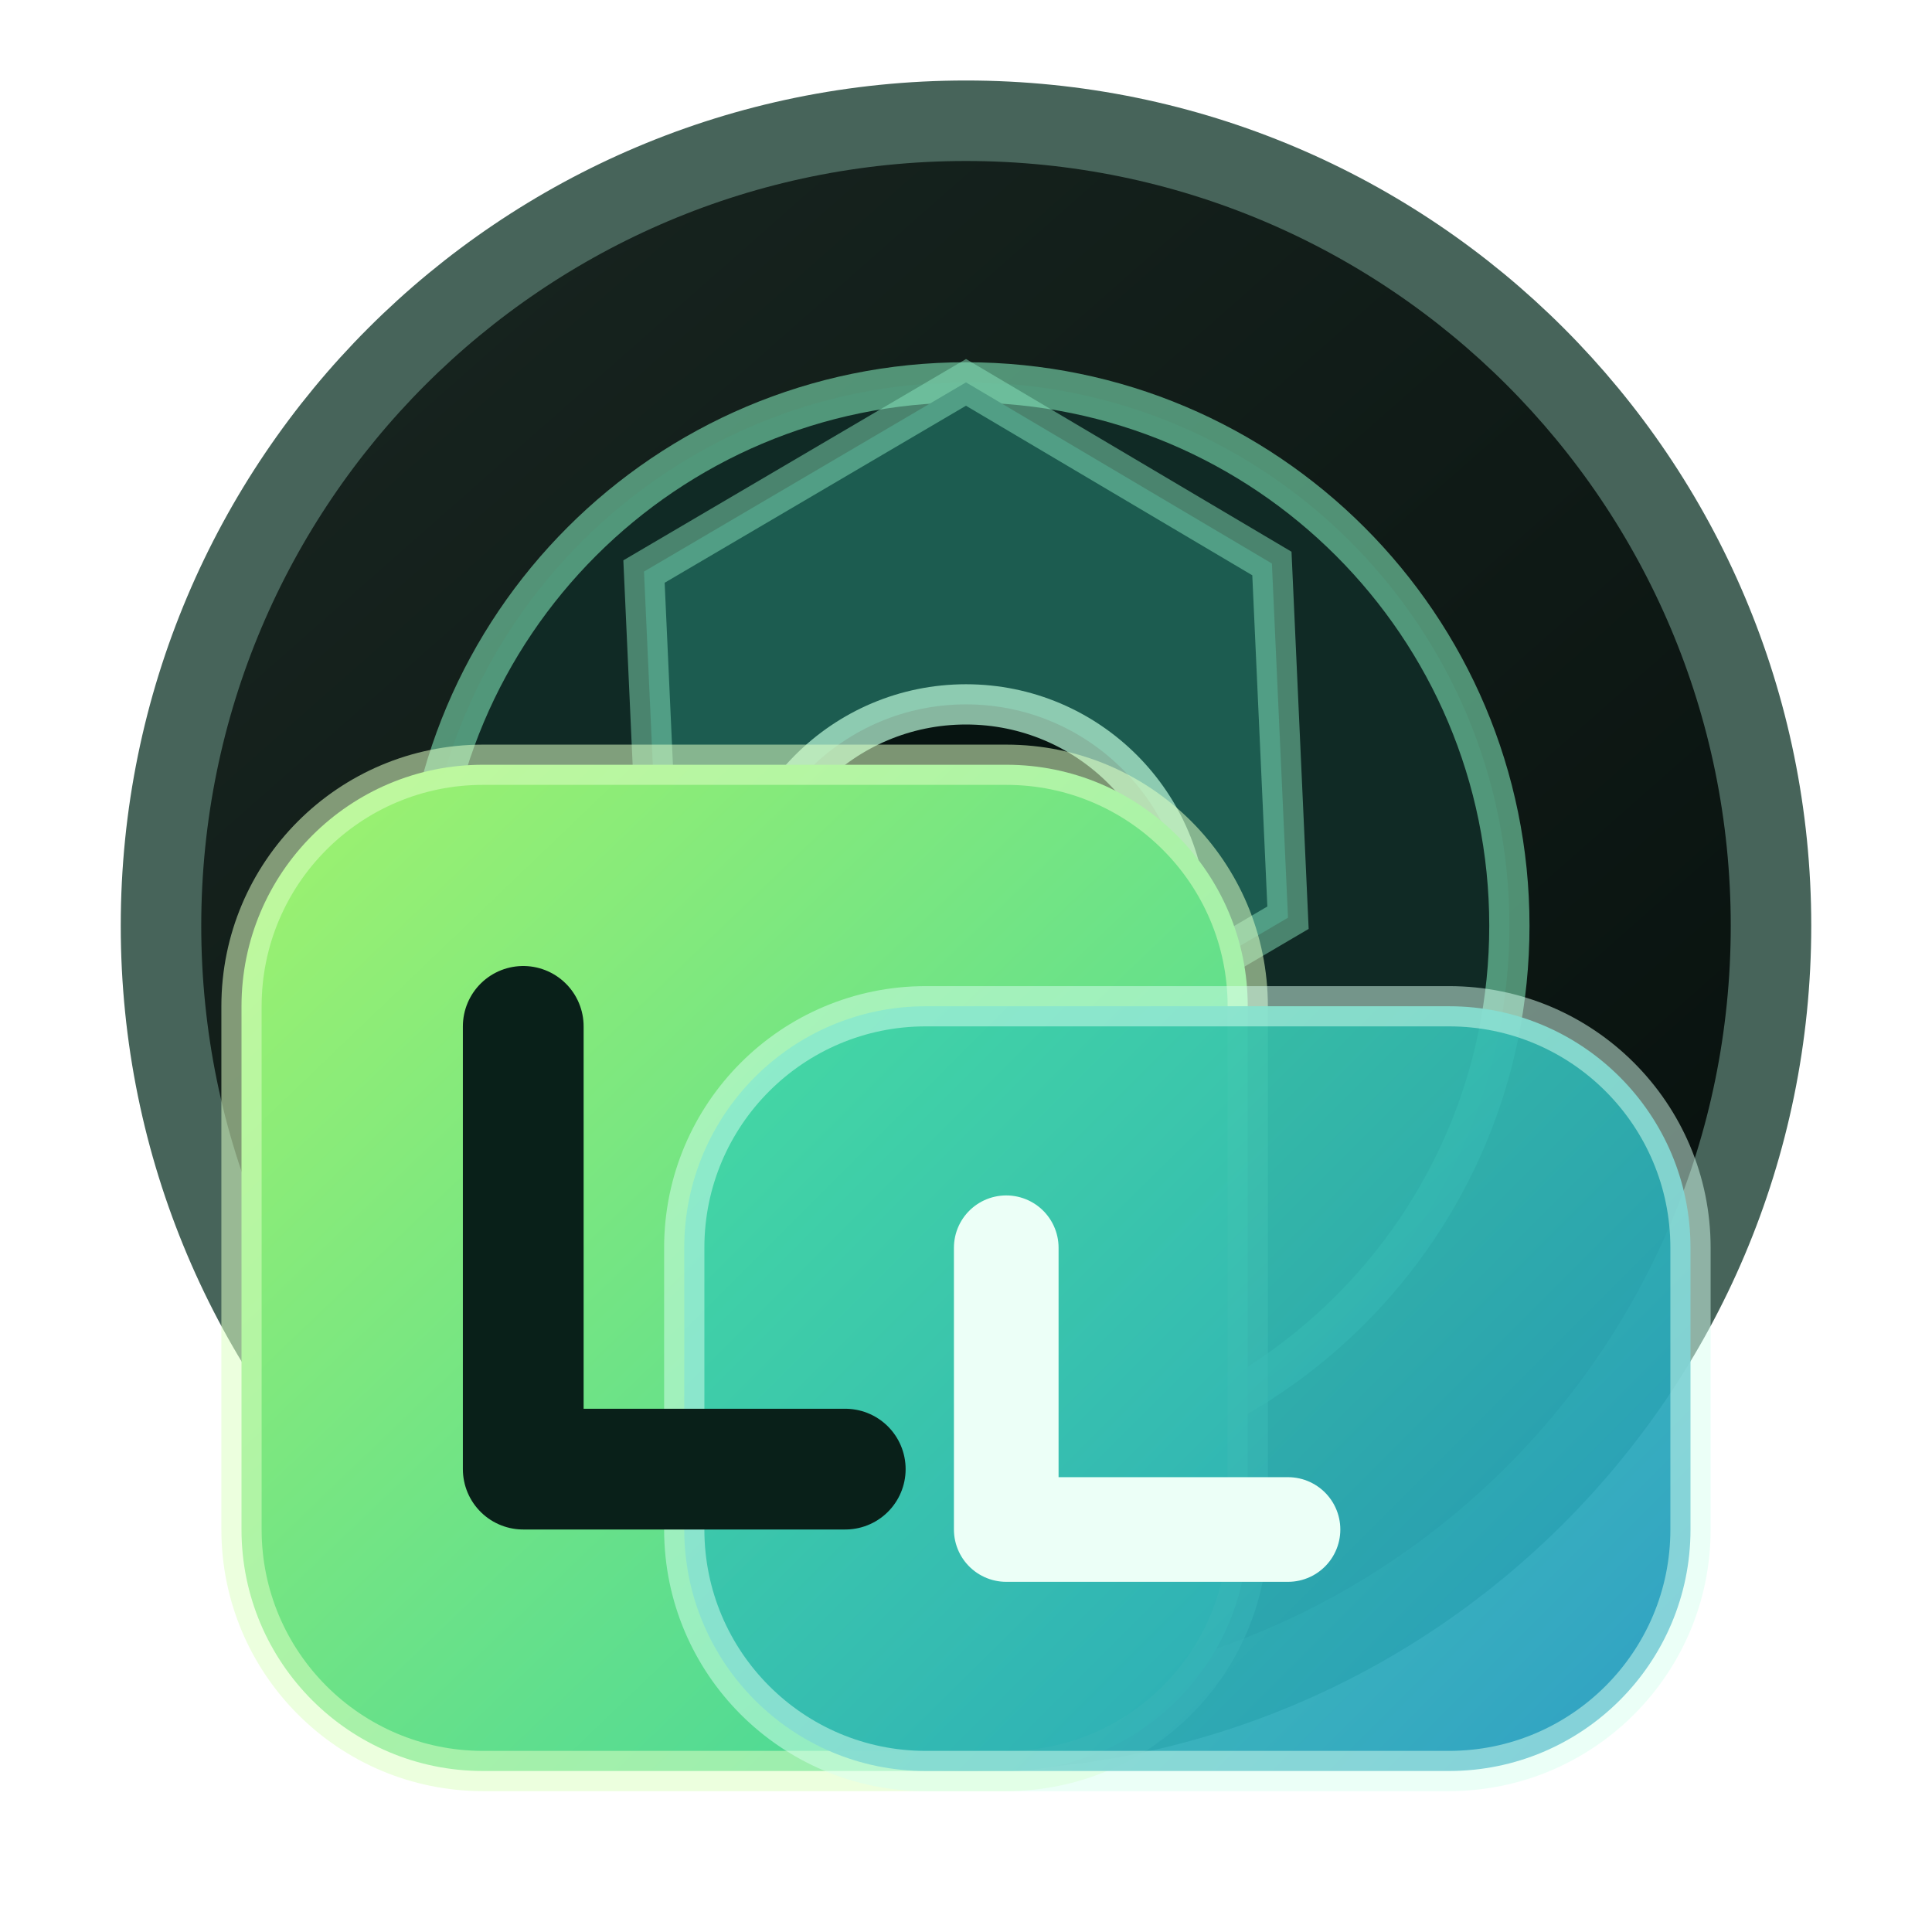
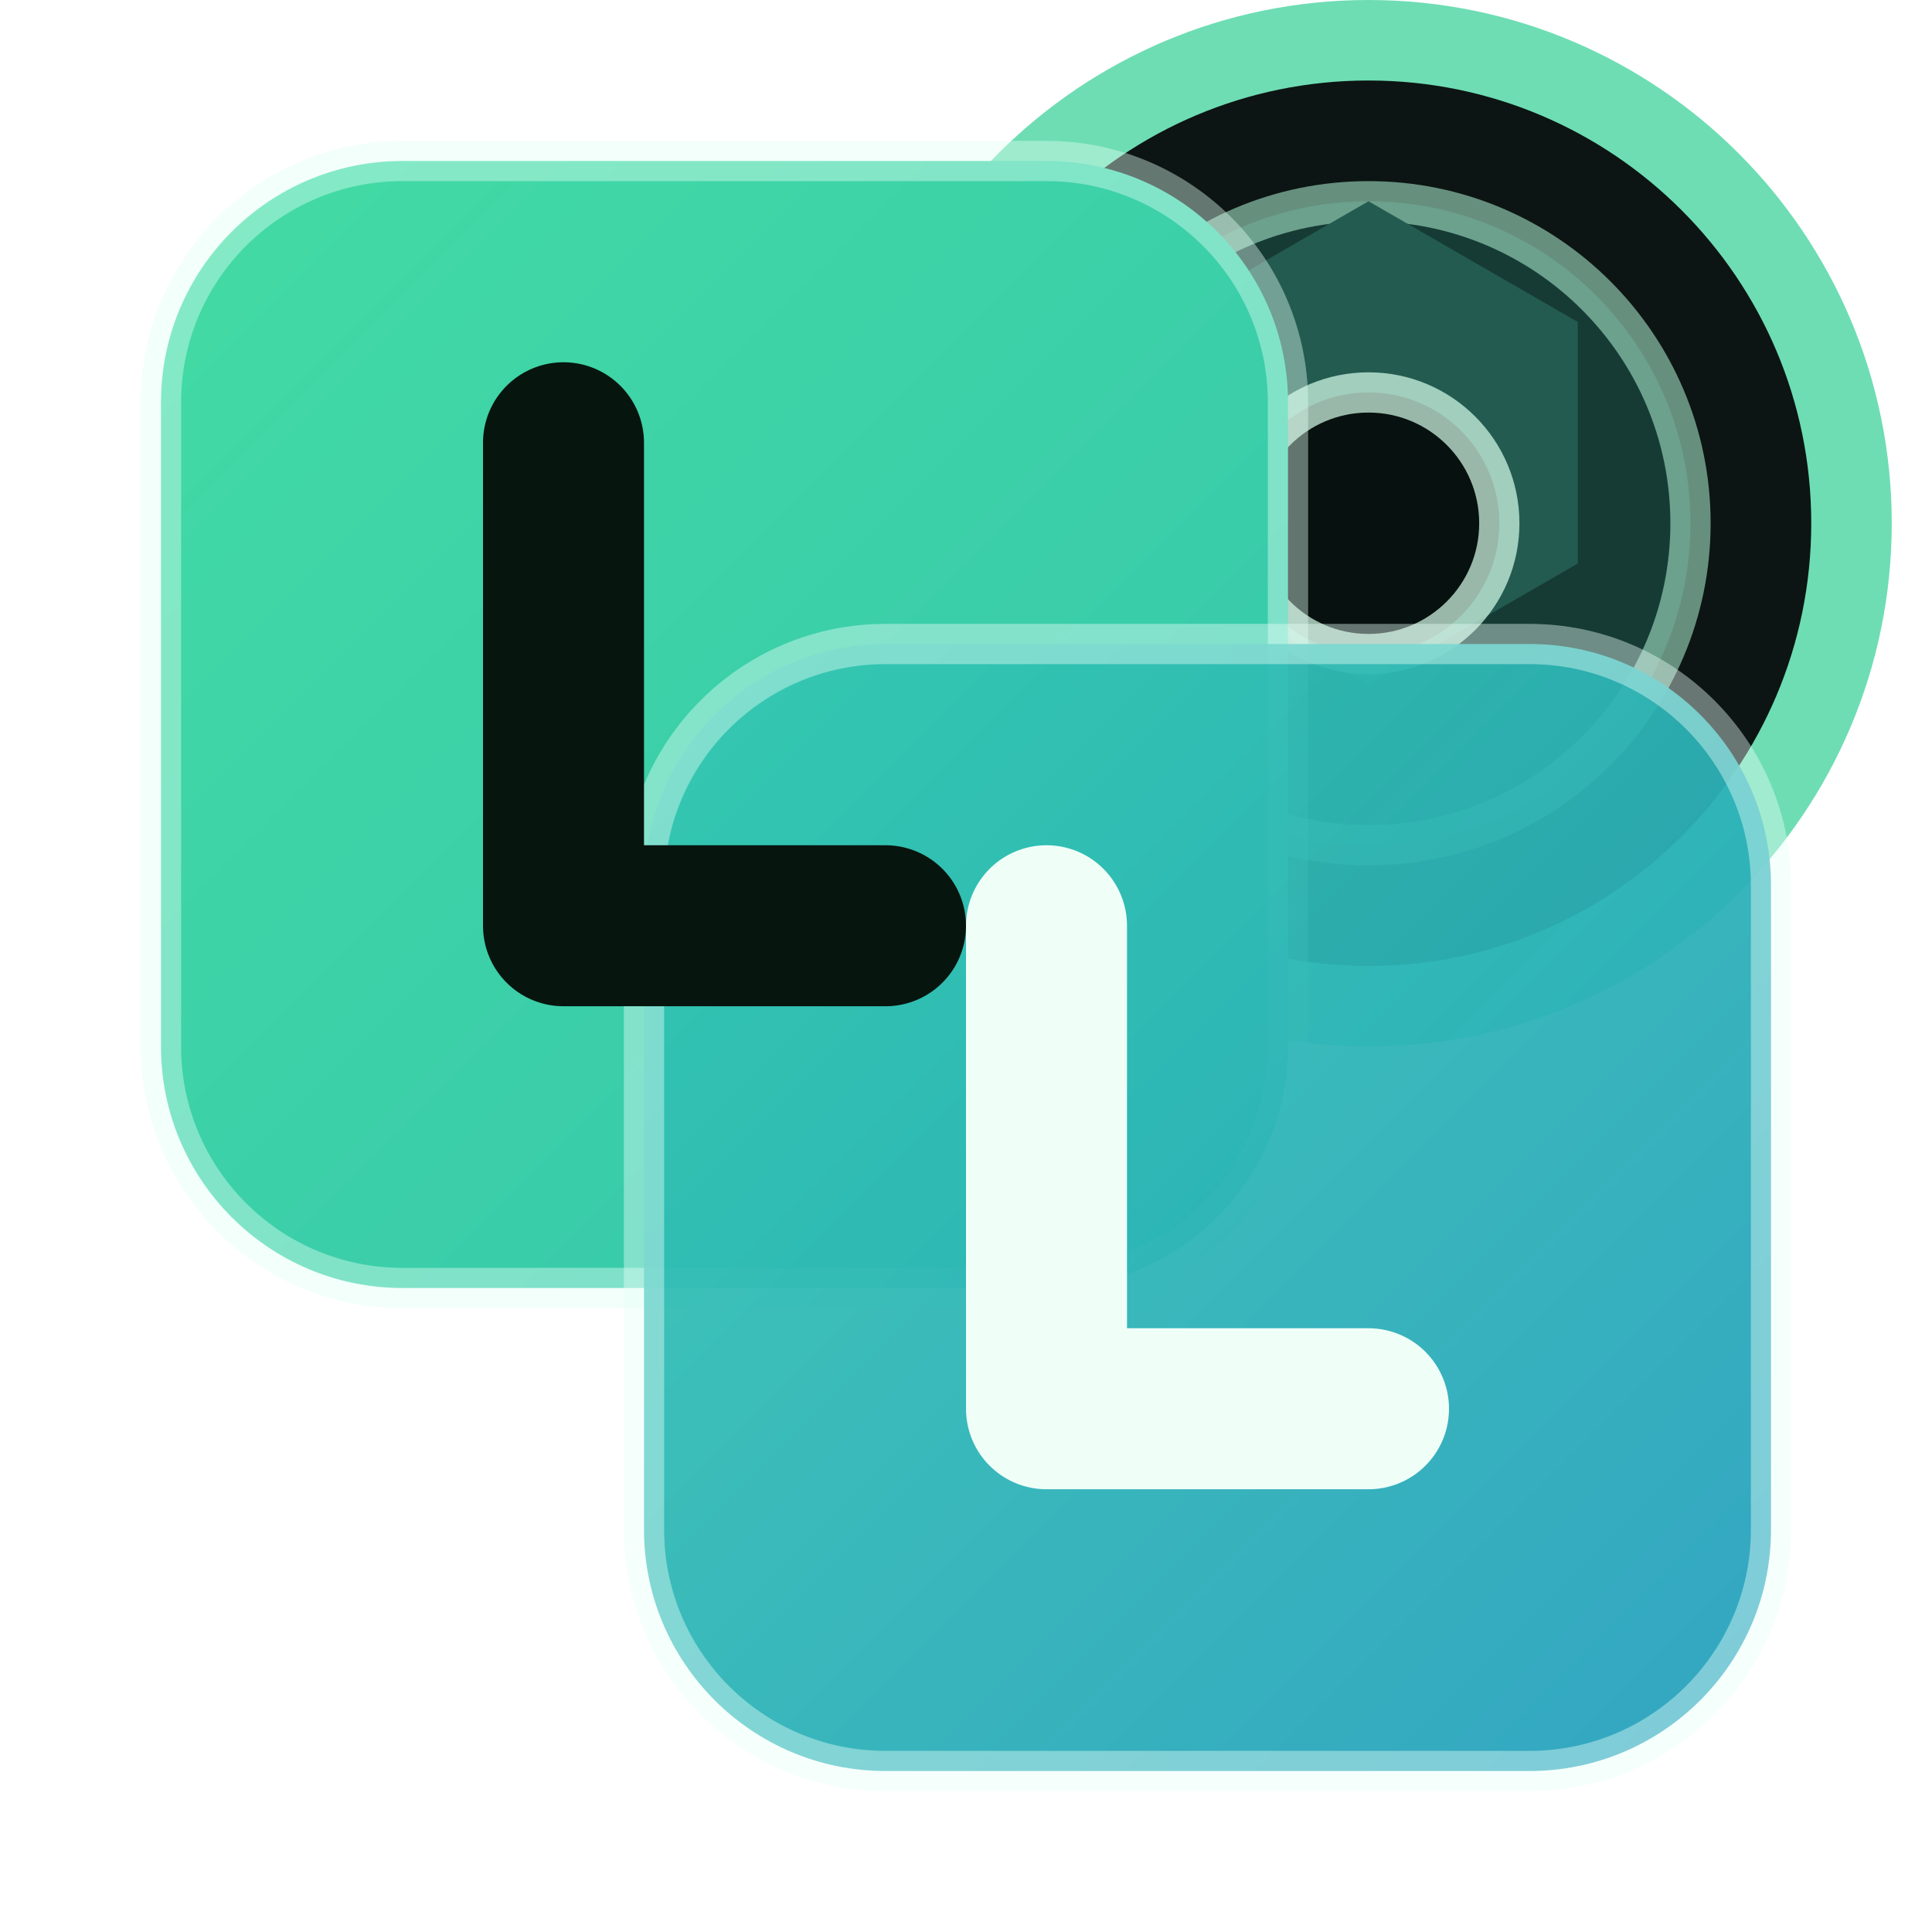
<svg xmlns="http://www.w3.org/2000/svg" width="48" height="48" viewBox="0 0 48 48" fill="none">
  <defs>
-     <linearGradient id="lens" x1="9" y1="7" x2="39" y2="41" gradientUnits="userSpaceOnUse">
-       <stop stop-color="#17241F" />
-       <stop offset="1" stop-color="#07100D" />
+     <linearGradient id="layer-one" x1="4" y1="4" x2="32" y2="32" gradientUnits="userSpaceOnUse">
+       <stop stop-color="#43DBA4" />
+       <stop offset="1" stop-color="#35C5AD" />
    </linearGradient>
-     <linearGradient id="layerA" x1="10" y1="13" x2="33" y2="37" gradientUnits="userSpaceOnUse">
-       <stop stop-color="#A6F46B" />
-       <stop offset="1" stop-color="#44D69B" />
-     </linearGradient>
-     <linearGradient id="layerB" x1="20" y1="22" x2="40" y2="42" gradientUnits="userSpaceOnUse">
-       <stop stop-color="#43DBA4" />
+     <linearGradient id="layer-two" x1="16" y1="16" x2="44" y2="44" gradientUnits="userSpaceOnUse">
+       <stop stop-color="#34C9AF" />
      <stop offset="1" stop-color="#269FBF" />
    </linearGradient>
  </defs>
-   <circle cx="24" cy="23" r="20" fill="url(#lens)" stroke="#47645A" stroke-width="2" />
-   <circle cx="24" cy="23" r="13.5" fill="#102A25" stroke="#79D9AE" stroke-opacity=".62" />
-   <path d="M24 9.5 31.6 14 32 22.8 24 27.5 16.4 23 16 14.2 24 9.5Z" fill="#1C5C50" stroke="#8BE6BE" stroke-opacity=".48" />
-   <circle cx="24" cy="23" r="5.5" fill="#071411" stroke="#B9F5D7" stroke-opacity=".72" />
-   <rect x="6" y="19" width="25" height="25" rx="6" fill="url(#layerA)" stroke="#DCFFC3" stroke-opacity=".55" />
-   <rect x="17" y="25" width="25" height="19" rx="6" fill="url(#layerB)" fill-opacity=".94" stroke="#D9FFF0" stroke-opacity=".5" />
-   <path d="M13 25.5v11h8" stroke="#092019" stroke-width="3" stroke-linecap="round" stroke-linejoin="round" />
-   <path d="M25 31v7h7" stroke="#ECFFF7" stroke-width="2.6" stroke-linecap="round" stroke-linejoin="round" />
+   <circle cx="34" cy="13" r="12" fill="#0C1513" stroke="#6EDDB4" stroke-width="2" />
+   <circle cx="34" cy="13" r="8" fill="#163B35" stroke="#B1F4D5" stroke-opacity=".55" />
+   <path d="M34 5 39.2 8 39.2 14 34 17 28.8 14 28.8 8 34 5Z" fill="#235B51" />
+   <circle cx="34" cy="13" r="3.25" fill="#07110F" stroke="#D7FFEB" stroke-opacity=".7" />
+   <circle cx="30.5" cy="8.5" r="1.2" fill="#E8FFF5" fill-opacity=".72" />
+   <rect x="4" y="4" width="28" height="28" rx="6" fill="url(#layer-one)" stroke="#DFFFF2" stroke-opacity=".42" />
+   <rect x="16" y="16" width="28" height="28" rx="6" fill="url(#layer-two)" fill-opacity=".94" stroke="#E7FFF7" stroke-opacity=".42" />
+   <path d="M14 11V23H22" stroke="#07150F" stroke-width="4" stroke-linecap="round" stroke-linejoin="round" />
+   <path d="M26 23V35H34" stroke="#EFFFF8" stroke-width="4" stroke-linecap="round" stroke-linejoin="round" />
</svg>
